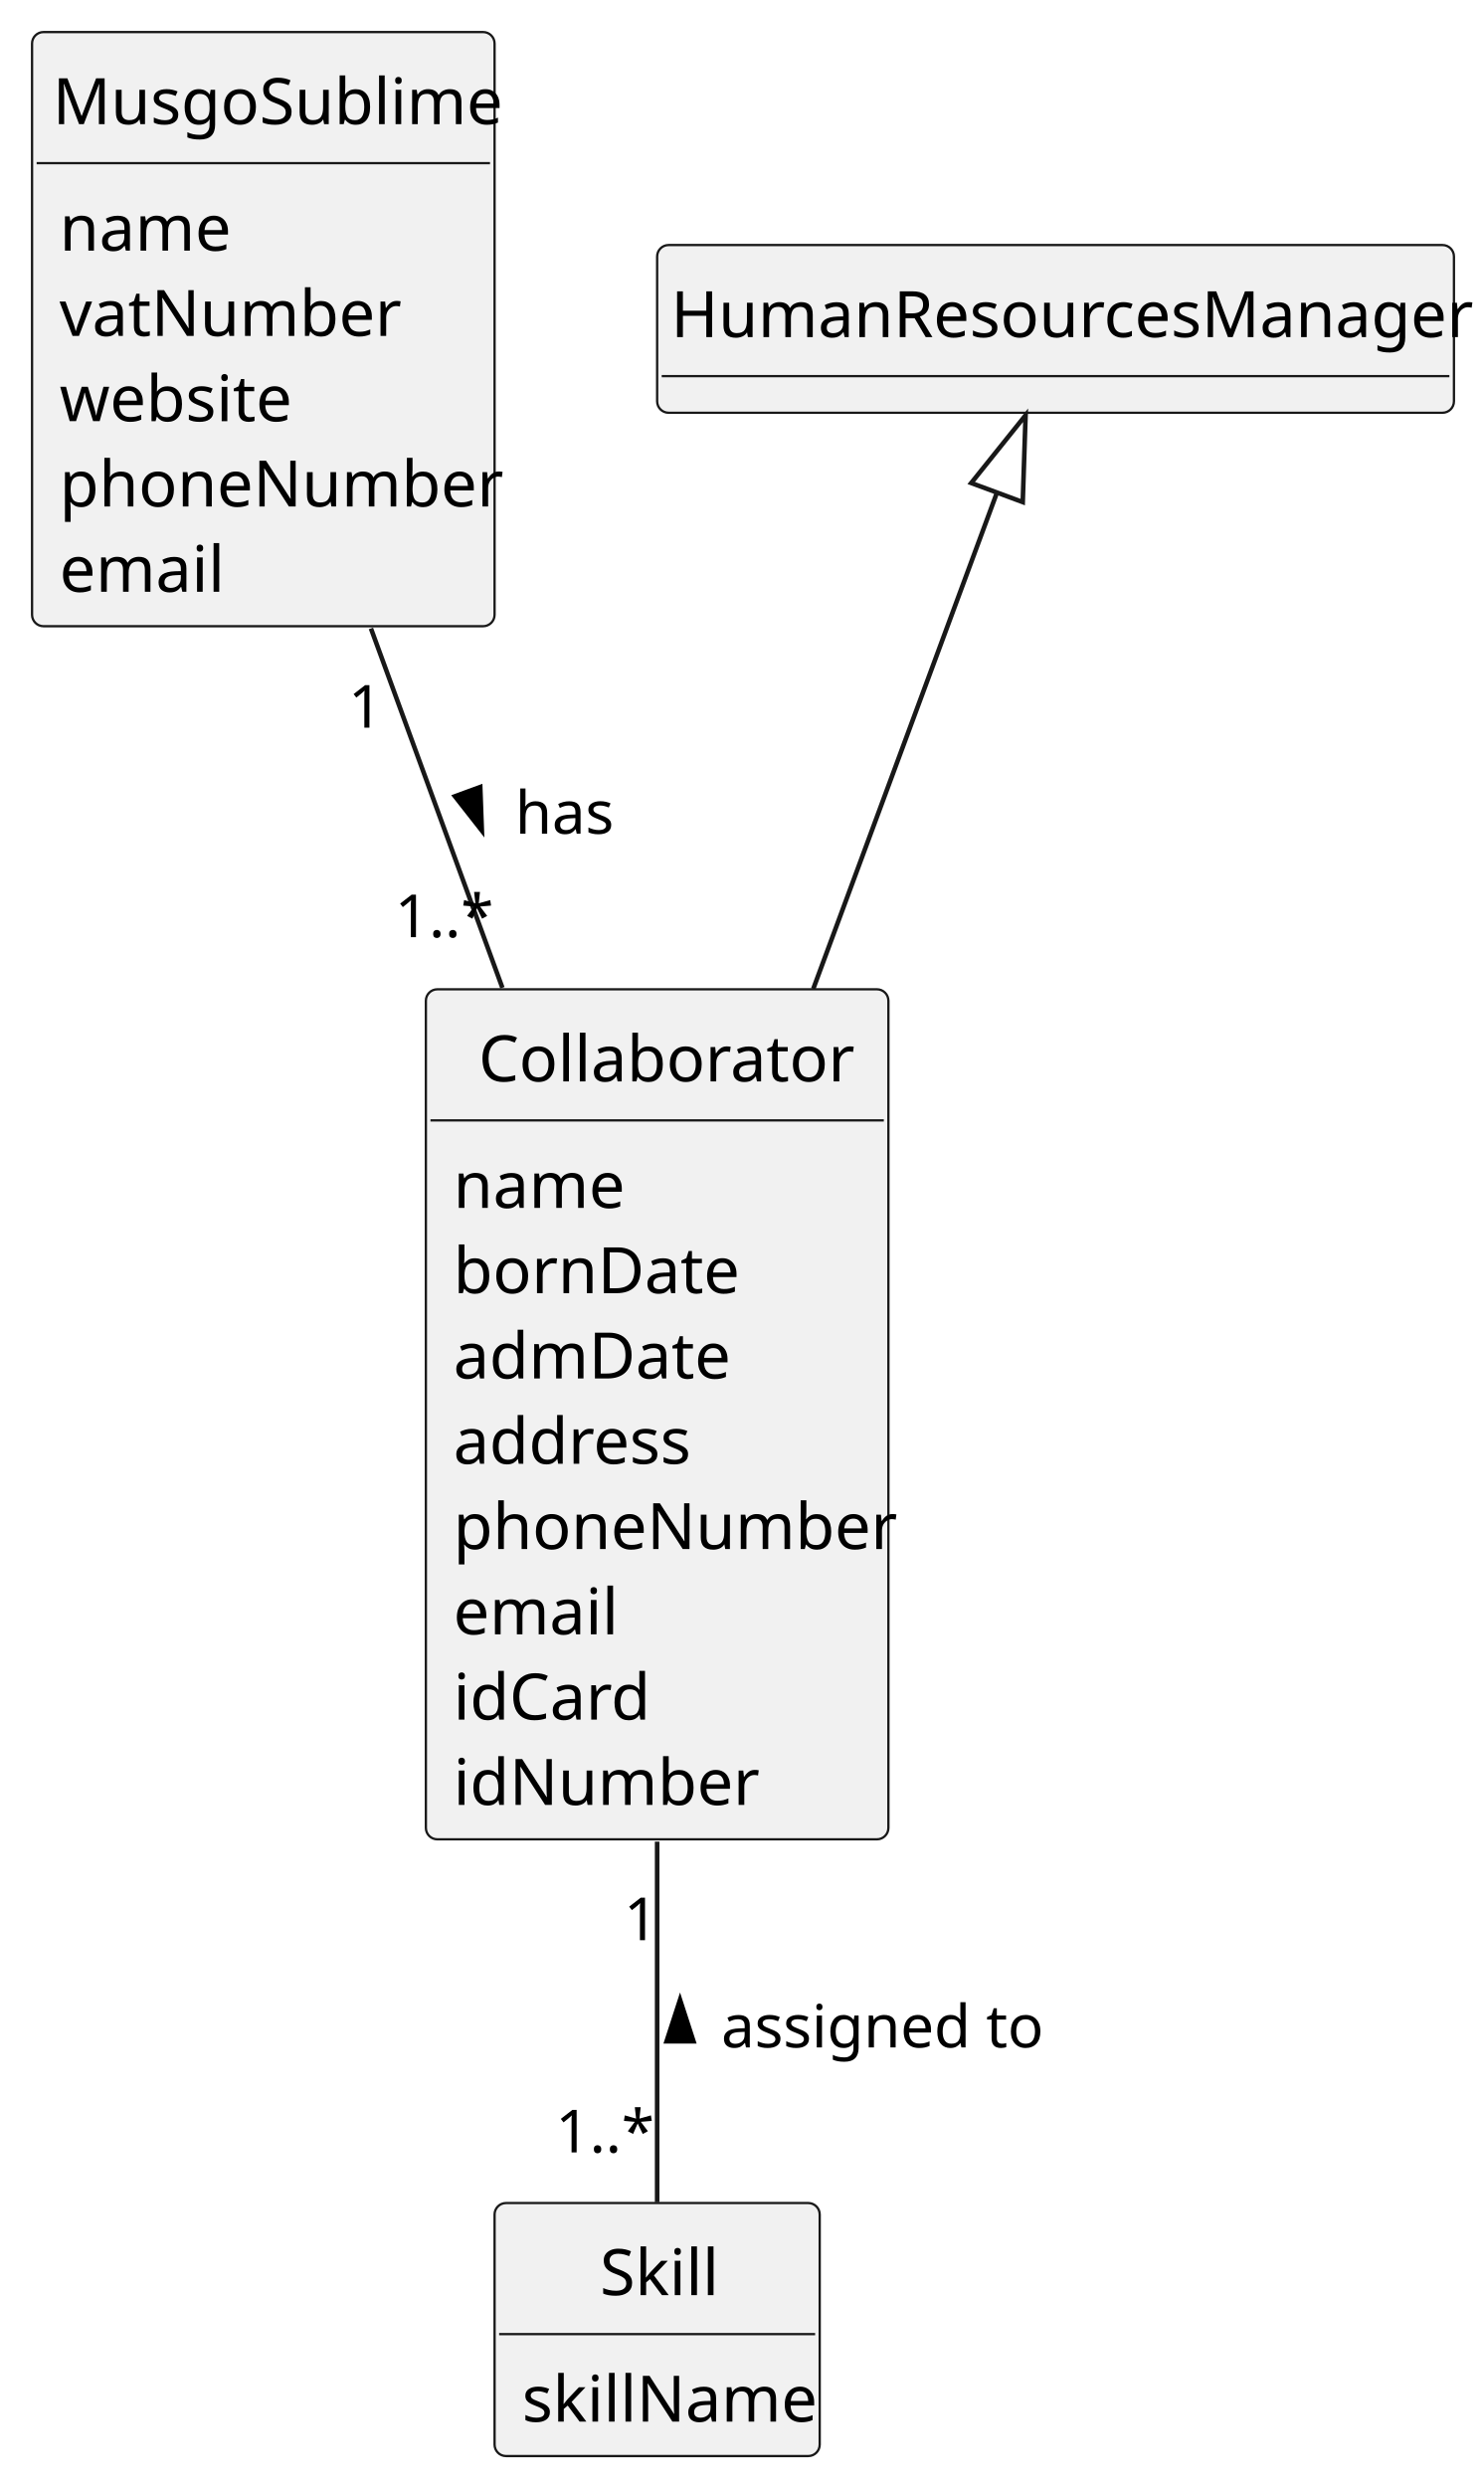
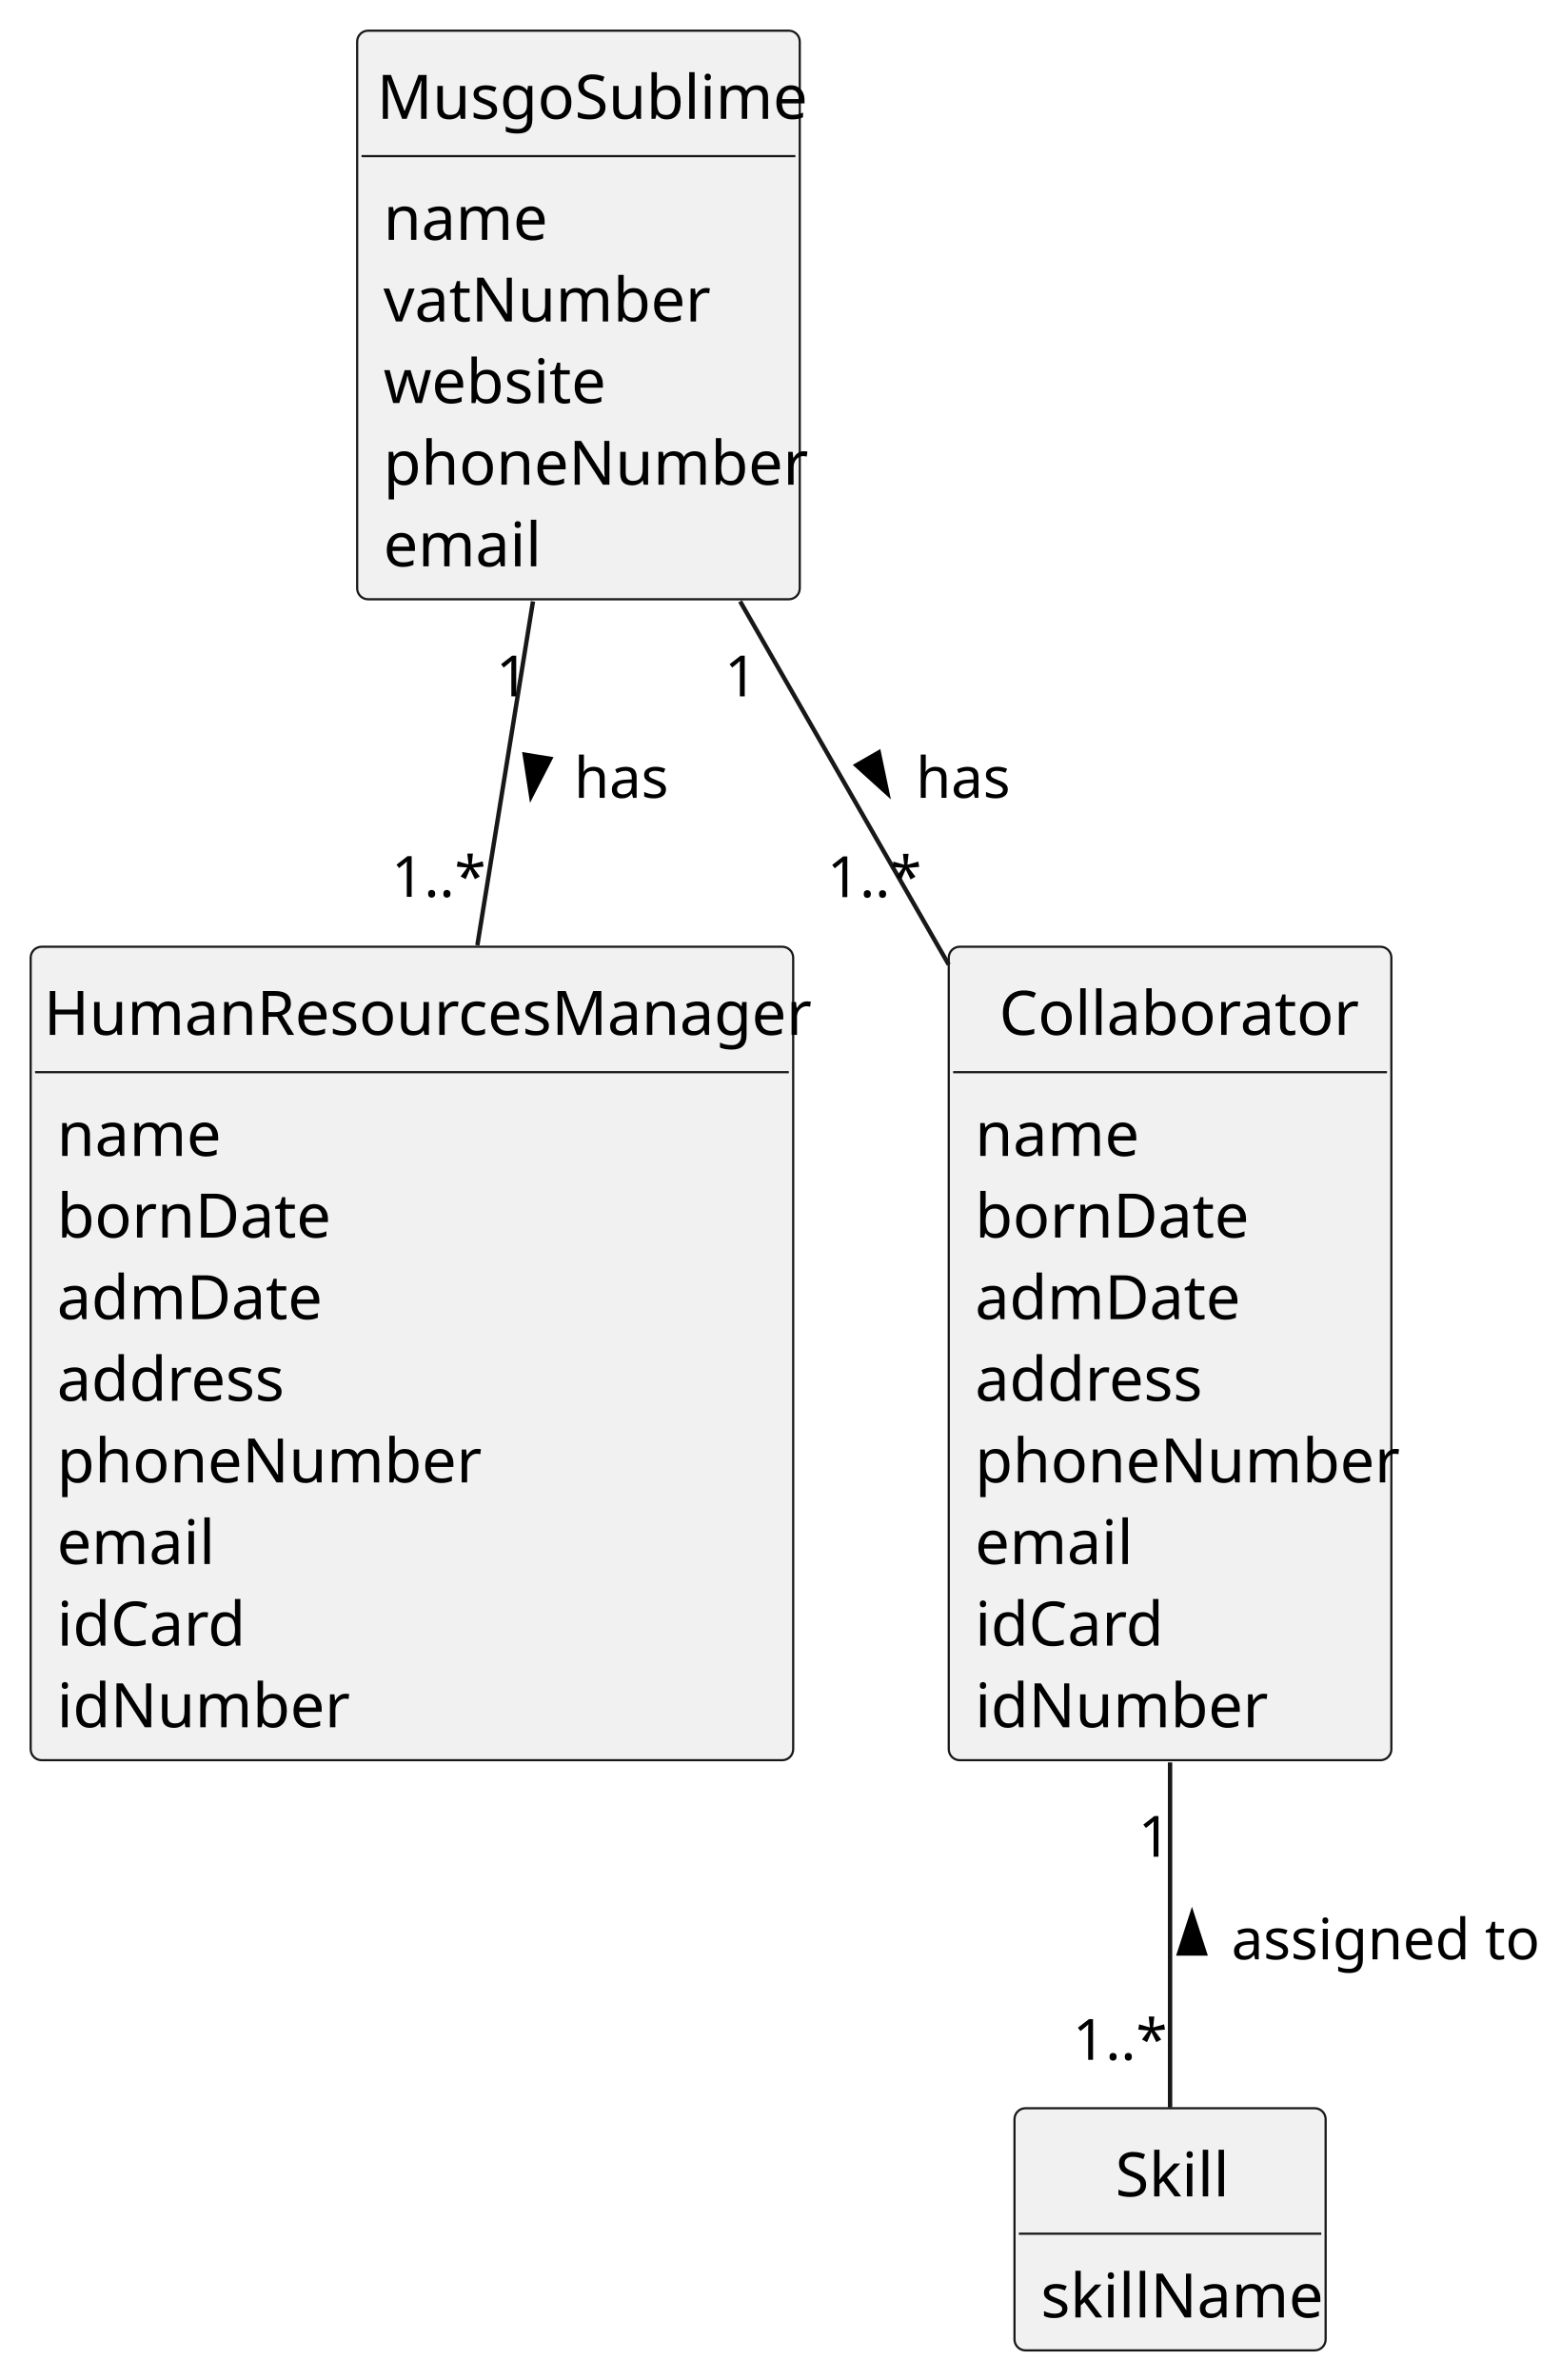
- <svg xmlns="http://www.w3.org/2000/svg" contentStyleType="text/css" height="543px" preserveAspectRatio="none" style="width:324px;height:543px;background:#FFFFFF;" version="1.1" viewBox="0 0 324 543" width="324px" zoomAndPan="magnify">
+ <svg xmlns="http://www.w3.org/2000/svg" contentStyleType="text/css" height="543px" preserveAspectRatio="none" style="width:356px;height:543px;background:#FFFFFF;" version="1.1" viewBox="0 0 356 543" width="356px" zoomAndPan="magnify">
  <defs />
  <g>
    <g id="elem_MusgoSublime">
-       <rect codeLine="14" fill="#F1F1F1" height="129.727" id="MusgoSublime" rx="2.5" ry="2.5" style="stroke:#181818;stroke-width:0.5;" width="101" x="7" y="7" />
-       <text fill="#000000" font-family="sans-serif" font-size="14" lengthAdjust="spacing" textLength="92" x="11.5" y="27.107">MusgoSublime</text>
-       <line style="stroke:#181818;stroke-width:0.5;" x1="8" x2="107" y1="35.621" y2="35.621" />
-       <text fill="#000000" font-family="sans-serif" font-size="14" lengthAdjust="spacing" textLength="35" x="13" y="54.728">name</text>
-       <text fill="#000000" font-family="sans-serif" font-size="14" lengthAdjust="spacing" textLength="68" x="13" y="73.35">vatNumber</text>
-       <text fill="#000000" font-family="sans-serif" font-size="14" lengthAdjust="spacing" textLength="47" x="13" y="91.971">website</text>
-       <text fill="#000000" font-family="sans-serif" font-size="14" lengthAdjust="spacing" textLength="89" x="13" y="110.592">phoneNumber</text>
-       <text fill="#000000" font-family="sans-serif" font-size="14" lengthAdjust="spacing" textLength="33" x="13" y="129.213">email</text>
+       <rect codeLine="14" fill="#F1F1F1" height="129.727" id="MusgoSublime" rx="2.5" ry="2.5" style="stroke:#181818;stroke-width:0.5;" width="101" x="81.5" y="7" />
+       <text fill="#000000" font-family="sans-serif" font-size="14" lengthAdjust="spacing" textLength="92" x="86" y="27.107">MusgoSublime</text>
+       <line style="stroke:#181818;stroke-width:0.5;" x1="82.5" x2="181.5" y1="35.621" y2="35.621" />
+       <text fill="#000000" font-family="sans-serif" font-size="14" lengthAdjust="spacing" textLength="35" x="87.5" y="54.728">name</text>
+       <text fill="#000000" font-family="sans-serif" font-size="14" lengthAdjust="spacing" textLength="68" x="87.5" y="73.35">vatNumber</text>
+       <text fill="#000000" font-family="sans-serif" font-size="14" lengthAdjust="spacing" textLength="47" x="87.5" y="91.971">website</text>
+       <text fill="#000000" font-family="sans-serif" font-size="14" lengthAdjust="spacing" textLength="89" x="87.5" y="110.592">phoneNumber</text>
+       <text fill="#000000" font-family="sans-serif" font-size="14" lengthAdjust="spacing" textLength="33" x="87.5" y="129.213">email</text>
    </g>
    <g id="elem_HumanResourcesManager">
-       <rect codeLine="22" fill="#F1F1F1" height="36.621" id="HumanResourcesManager" rx="2.5" ry="2.5" style="stroke:#181818;stroke-width:0.5;" width="174" x="143.5" y="53.5" />
-       <text fill="#000000" font-family="sans-serif" font-size="14" lengthAdjust="spacing" textLength="168" x="146.5" y="73.607">HumanResourcesManager</text>
-       <line style="stroke:#181818;stroke-width:0.5;" x1="144.5" x2="316.5" y1="82.121" y2="82.121" />
+       <rect codeLine="22" fill="#F1F1F1" height="185.59" id="HumanResourcesManager" rx="2.5" ry="2.5" style="stroke:#181818;stroke-width:0.5;" width="174" x="7" y="216" />
+       <text fill="#000000" font-family="sans-serif" font-size="14" lengthAdjust="spacing" textLength="168" x="10" y="236.107">HumanResourcesManager</text>
+       <line style="stroke:#181818;stroke-width:0.5;" x1="8" x2="180" y1="244.621" y2="244.621" />
+       <text fill="#000000" font-family="sans-serif" font-size="14" lengthAdjust="spacing" textLength="35" x="13" y="263.728">name</text>
+       <text fill="#000000" font-family="sans-serif" font-size="14" lengthAdjust="spacing" textLength="59" x="13" y="282.35">bornDate</text>
+       <text fill="#000000" font-family="sans-serif" font-size="14" lengthAdjust="spacing" textLength="57" x="13" y="300.971">admDate</text>
+       <text fill="#000000" font-family="sans-serif" font-size="14" lengthAdjust="spacing" textLength="51" x="13" y="319.592">address</text>
+       <text fill="#000000" font-family="sans-serif" font-size="14" lengthAdjust="spacing" textLength="89" x="13" y="338.213">phoneNumber</text>
+       <text fill="#000000" font-family="sans-serif" font-size="14" lengthAdjust="spacing" textLength="33" x="13" y="356.834">email</text>
+       <text fill="#000000" font-family="sans-serif" font-size="14" lengthAdjust="spacing" textLength="42" x="13" y="375.455">idCard</text>
+       <text fill="#000000" font-family="sans-serif" font-size="14" lengthAdjust="spacing" textLength="60" x="13" y="394.076">idNumber</text>
    </g>
    <g id="elem_Collaborator">
-       <rect codeLine="25" fill="#F1F1F1" height="185.59" id="Collaborator" rx="2.5" ry="2.5" style="stroke:#181818;stroke-width:0.5;" width="101" x="93" y="216" />
-       <text fill="#000000" font-family="sans-serif" font-size="14" lengthAdjust="spacing" textLength="78" x="104.5" y="236.107">Collaborator</text>
-       <line style="stroke:#181818;stroke-width:0.5;" x1="94" x2="193" y1="244.621" y2="244.621" />
-       <text fill="#000000" font-family="sans-serif" font-size="14" lengthAdjust="spacing" textLength="35" x="99" y="263.728">name</text>
-       <text fill="#000000" font-family="sans-serif" font-size="14" lengthAdjust="spacing" textLength="59" x="99" y="282.35">bornDate</text>
-       <text fill="#000000" font-family="sans-serif" font-size="14" lengthAdjust="spacing" textLength="57" x="99" y="300.971">admDate</text>
-       <text fill="#000000" font-family="sans-serif" font-size="14" lengthAdjust="spacing" textLength="51" x="99" y="319.592">address</text>
-       <text fill="#000000" font-family="sans-serif" font-size="14" lengthAdjust="spacing" textLength="89" x="99" y="338.213">phoneNumber</text>
-       <text fill="#000000" font-family="sans-serif" font-size="14" lengthAdjust="spacing" textLength="33" x="99" y="356.834">email</text>
-       <text fill="#000000" font-family="sans-serif" font-size="14" lengthAdjust="spacing" textLength="42" x="99" y="375.455">idCard</text>
-       <text fill="#000000" font-family="sans-serif" font-size="14" lengthAdjust="spacing" textLength="60" x="99" y="394.076">idNumber</text>
+       <rect codeLine="33" fill="#F1F1F1" height="185.59" id="Collaborator" rx="2.5" ry="2.5" style="stroke:#181818;stroke-width:0.5;" width="101" x="216.5" y="216" />
+       <text fill="#000000" font-family="sans-serif" font-size="14" lengthAdjust="spacing" textLength="78" x="228" y="236.107">Collaborator</text>
+       <line style="stroke:#181818;stroke-width:0.5;" x1="217.5" x2="316.5" y1="244.621" y2="244.621" />
+       <text fill="#000000" font-family="sans-serif" font-size="14" lengthAdjust="spacing" textLength="35" x="222.5" y="263.728">name</text>
+       <text fill="#000000" font-family="sans-serif" font-size="14" lengthAdjust="spacing" textLength="59" x="222.5" y="282.35">bornDate</text>
+       <text fill="#000000" font-family="sans-serif" font-size="14" lengthAdjust="spacing" textLength="57" x="222.5" y="300.971">admDate</text>
+       <text fill="#000000" font-family="sans-serif" font-size="14" lengthAdjust="spacing" textLength="51" x="222.5" y="319.592">address</text>
+       <text fill="#000000" font-family="sans-serif" font-size="14" lengthAdjust="spacing" textLength="89" x="222.5" y="338.213">phoneNumber</text>
+       <text fill="#000000" font-family="sans-serif" font-size="14" lengthAdjust="spacing" textLength="33" x="222.5" y="356.834">email</text>
+       <text fill="#000000" font-family="sans-serif" font-size="14" lengthAdjust="spacing" textLength="42" x="222.5" y="375.455">idCard</text>
+       <text fill="#000000" font-family="sans-serif" font-size="14" lengthAdjust="spacing" textLength="60" x="222.5" y="394.076">idNumber</text>
    </g>
    <g id="elem_Skill">
-       <rect codeLine="36" fill="#F1F1F1" height="55.242" id="Skill" rx="2.5" ry="2.5" style="stroke:#181818;stroke-width:0.5;" width="71" x="108" y="481" />
-       <text fill="#000000" font-family="sans-serif" font-size="14" lengthAdjust="spacing" textLength="25" x="131" y="501.107">Skill</text>
-       <line style="stroke:#181818;stroke-width:0.5;" x1="109" x2="178" y1="509.621" y2="509.621" />
-       <text fill="#000000" font-family="sans-serif" font-size="14" lengthAdjust="spacing" textLength="59" x="114" y="528.729">skillName</text>
+       <rect codeLine="44" fill="#F1F1F1" height="55.242" id="Skill" rx="2.5" ry="2.5" style="stroke:#181818;stroke-width:0.5;" width="71" x="231.5" y="481" />
+       <text fill="#000000" font-family="sans-serif" font-size="14" lengthAdjust="spacing" textLength="25" x="254.5" y="501.107">Skill</text>
+       <line style="stroke:#181818;stroke-width:0.5;" x1="232.5" x2="301.5" y1="509.621" y2="509.621" />
+       <text fill="#000000" font-family="sans-serif" font-size="14" lengthAdjust="spacing" textLength="59" x="237.5" y="528.729">skillName</text>
    </g>
    <g id="link_MusgoSublime_Collaborator">
-       <path codeLine="39" d="M81,137.21 C89.85,161.4 100.1,189.42 109.71,215.67 " fill="none" id="MusgoSublime-Collaborator" style="stroke:#181818;stroke-width:1.0;" />
-       <polygon fill="#000000" points="105.218,181.341,104.87,171.837,99.35,173.857,105.218,181.341" style="stroke:#000000;stroke-width:1.0;" />
-       <text fill="#000000" font-family="sans-serif" font-size="13" lengthAdjust="spacing" textLength="21" x="112.5" y="182.028">has</text>
-       <text fill="#000000" font-family="sans-serif" font-size="13" lengthAdjust="spacing" textLength="7" x="76.062" y="158.869">1</text>
-       <text fill="#000000" font-family="sans-serif" font-size="13" lengthAdjust="spacing" textLength="20" x="86.221" y="204.612">1..*</text>
+       <path codeLine="47" d="M168.89,137.21 C183.57,162.76 200.69,192.58 216.49,220.08 " fill="none" id="MusgoSublime-Collaborator" style="stroke:#181818;stroke-width:1.0;" />
+       <polygon fill="#000000" points="202.49,180.981,200.534,171.674,195.437,174.602,202.49,180.981" style="stroke:#000000;stroke-width:1.0;" />
+       <text fill="#000000" font-family="sans-serif" font-size="13" lengthAdjust="spacing" textLength="21" x="209" y="182.028">has</text>
+       <text fill="#000000" font-family="sans-serif" font-size="13" lengthAdjust="spacing" textLength="7" x="165.333" y="158.869">1</text>
+       <text fill="#000000" font-family="sans-serif" font-size="13" lengthAdjust="spacing" textLength="20" x="188.737" y="204.671">1..*</text>
    </g>
-     <g id="link_HumanResourcesManager_Collaborator">
-       <path codeLine="40" d="M217.711,107.54 C207.871,134.12 194.82,169.37 177.59,215.91 " fill="none" id="HumanResourcesManager-backto-Collaborator" style="stroke:#181818;stroke-width:1.0;" />
-       <polygon fill="none" points="223.96,90.66,212.084,105.457,223.338,109.624,223.96,90.66" style="stroke:#181818;stroke-width:1.0;" />
+     <g id="link_MusgoSublime_HumanResourcesManager">
+       <path codeLine="48" d="M121.62,137.21 C117.7,161.4 113.18,189.42 108.93,215.67 " fill="none" id="MusgoSublime-HumanResourcesManager" style="stroke:#181818;stroke-width:1.0;" />
+       <polygon fill="#000000" points="121.202,181.581,125.547,173.122,119.745,172.183,121.202,181.581" style="stroke:#000000;stroke-width:1.0;" />
+       <text fill="#000000" font-family="sans-serif" font-size="13" lengthAdjust="spacing" textLength="21" x="131" y="182.028">has</text>
+       <text fill="#000000" font-family="sans-serif" font-size="13" lengthAdjust="spacing" textLength="7" x="113.189" y="158.869">1</text>
+       <text fill="#000000" font-family="sans-serif" font-size="13" lengthAdjust="spacing" textLength="20" x="89.323" y="204.612">1..*</text>
    </g>
    <g id="link_Collaborator_Skill">
-       <path codeLine="41" d="M143.5,402.1 C143.5,430.86 143.5,460.38 143.5,480.83 " fill="none" id="Collaborator-Skill" style="stroke:#181818;stroke-width:1.0;" />
-       <polygon fill="#000000" points="148.5,436.646,145.561,445.691,151.439,445.691,148.5,436.646" style="stroke:#000000;stroke-width:1.0;" />
-       <text fill="#000000" font-family="sans-serif" font-size="13" lengthAdjust="spacing" textLength="67" x="157.5" y="447.028">assigned to</text>
-       <text fill="#000000" font-family="sans-serif" font-size="13" lengthAdjust="spacing" textLength="7" x="136.243" y="423.615">1</text>
-       <text fill="#000000" font-family="sans-serif" font-size="13" lengthAdjust="spacing" textLength="20" x="121.312" y="469.952">1..*</text>
+       <path codeLine="49" d="M267,402.1 C267,430.86 267,460.38 267,480.83 " fill="none" id="Collaborator-Skill" style="stroke:#181818;stroke-width:1.0;" />
+       <polygon fill="#000000" points="272,436.646,269.061,445.691,274.939,445.691,272,436.646" style="stroke:#000000;stroke-width:1.0;" />
+       <text fill="#000000" font-family="sans-serif" font-size="13" lengthAdjust="spacing" textLength="67" x="281" y="447.028">assigned to</text>
+       <text fill="#000000" font-family="sans-serif" font-size="13" lengthAdjust="spacing" textLength="7" x="259.743" y="423.615">1</text>
+       <text fill="#000000" font-family="sans-serif" font-size="13" lengthAdjust="spacing" textLength="20" x="244.812" y="469.952">1..*</text>
    </g>
  </g>
</svg>
